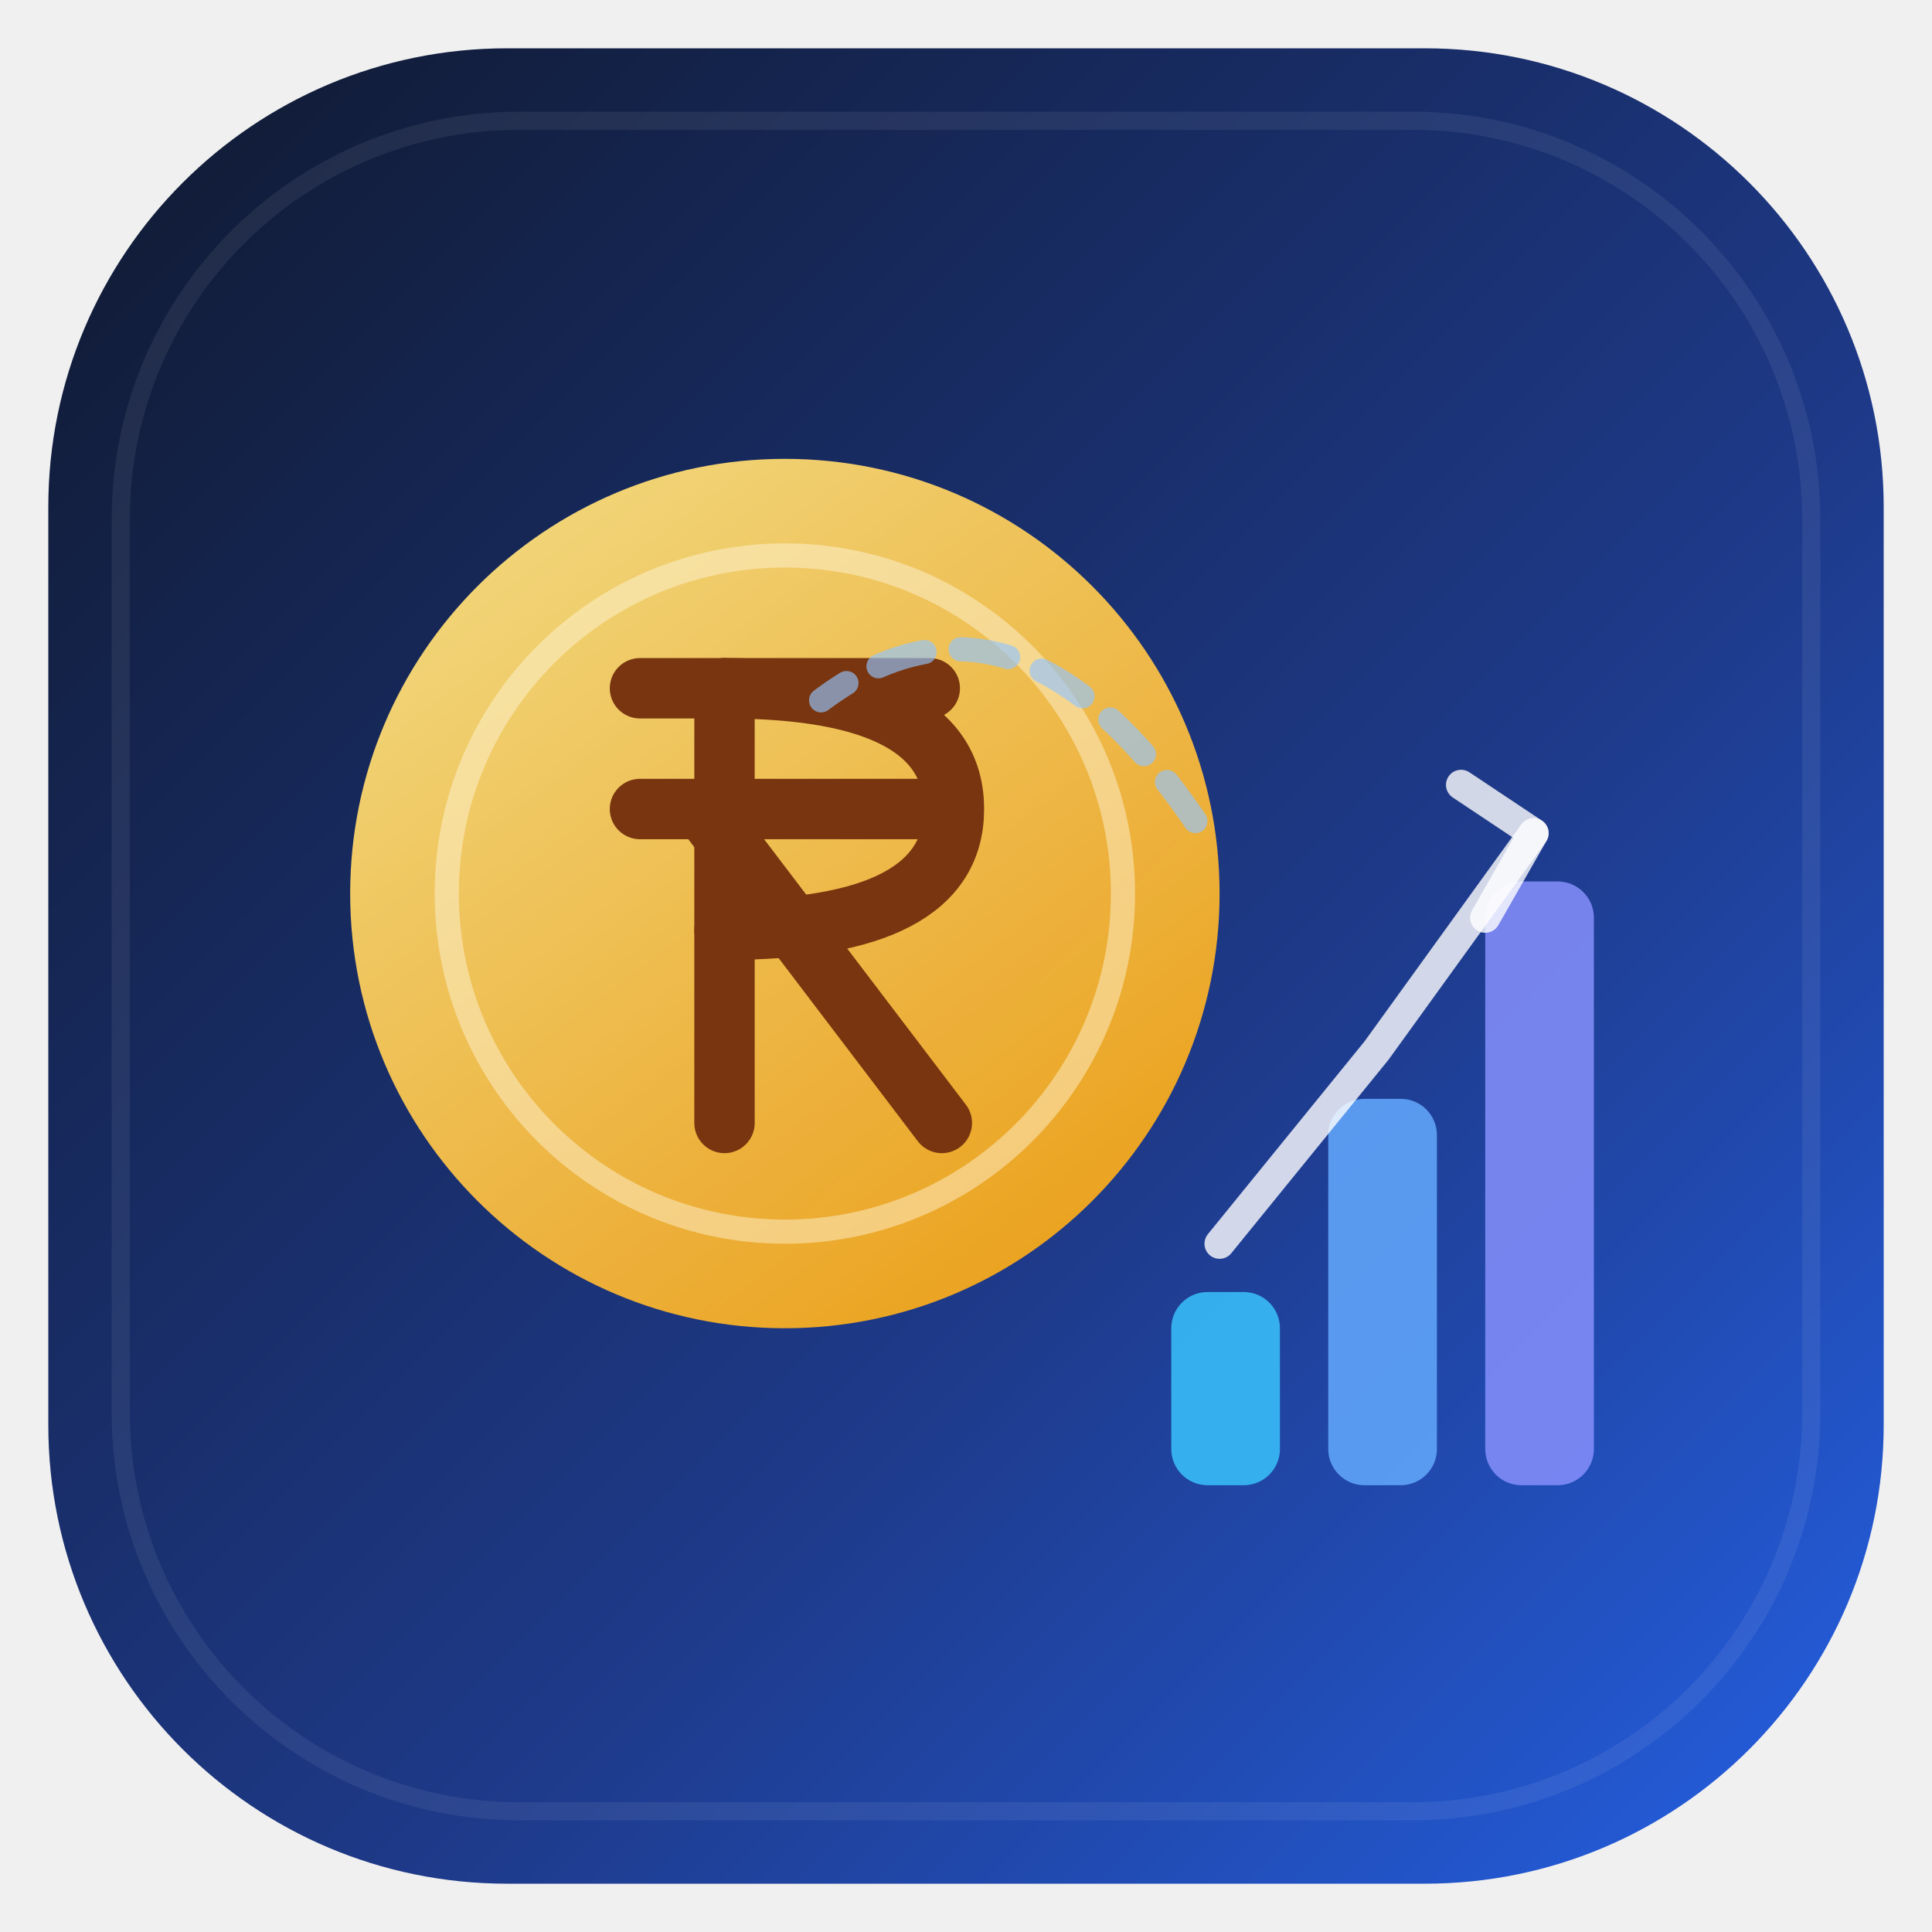
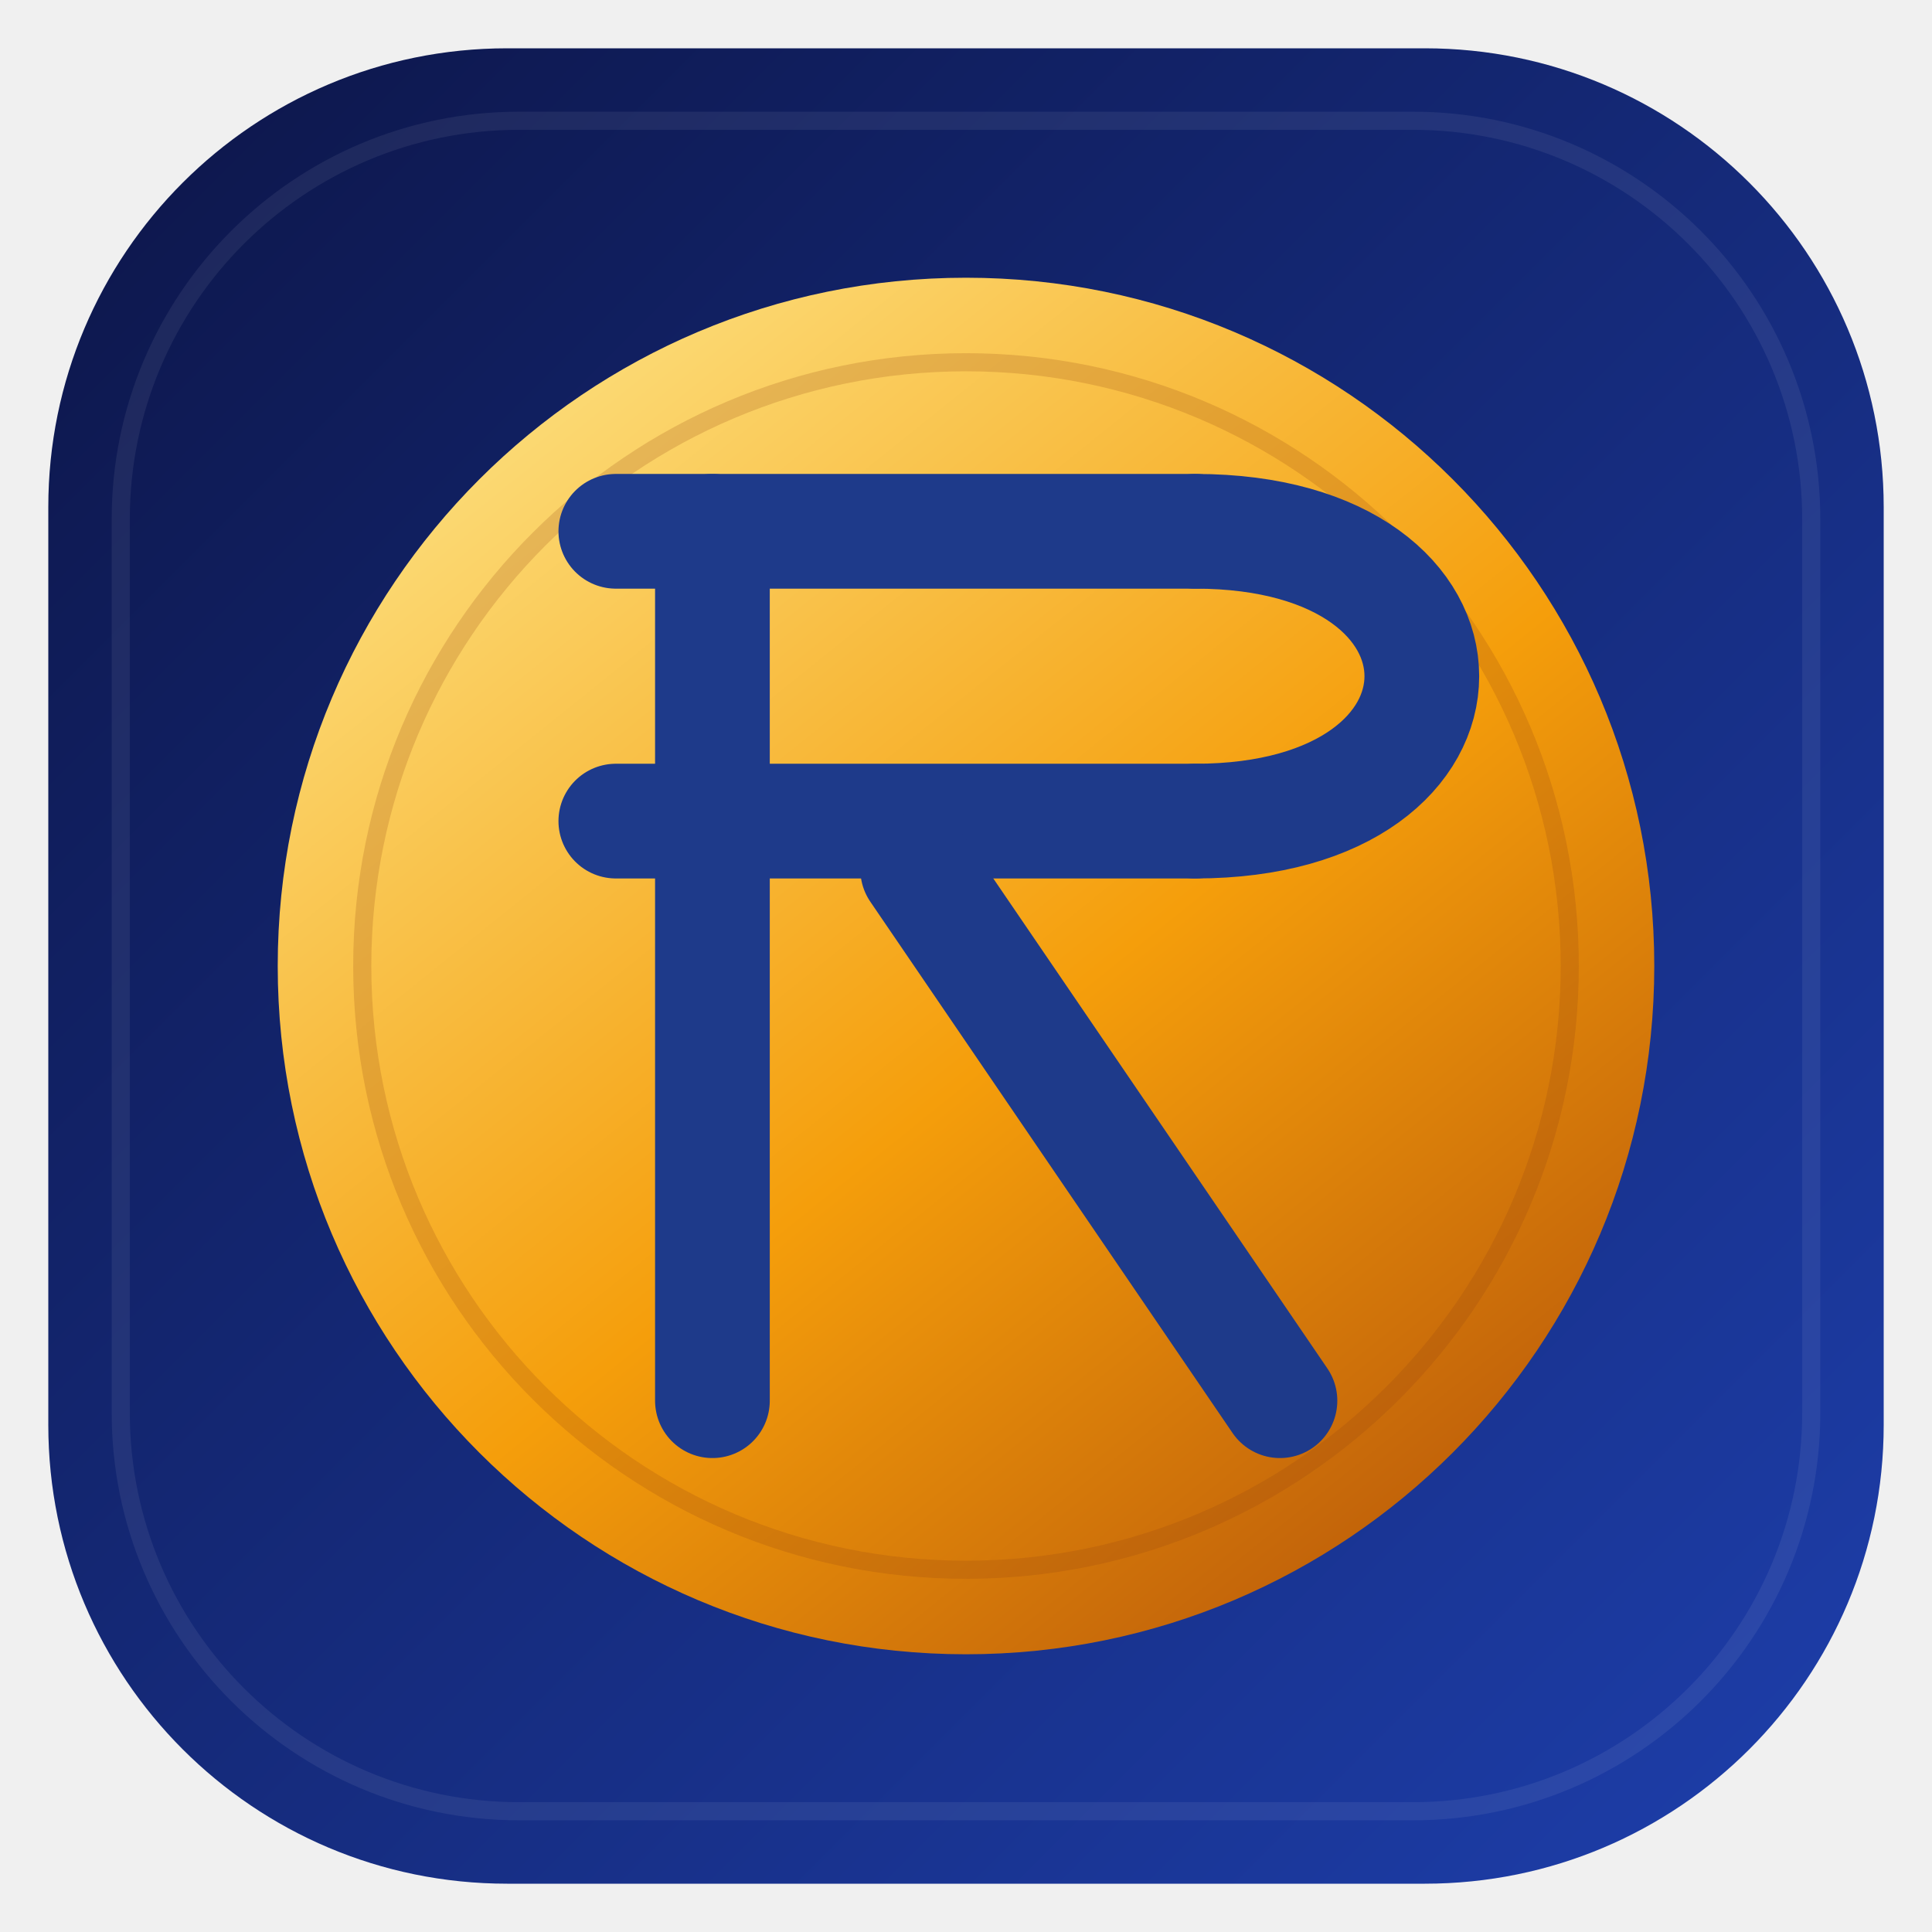
<svg xmlns="http://www.w3.org/2000/svg" width="160" height="160" viewBox="0 0 160 160" fill="none">
  <defs>
    <linearGradient id="bgGrad" x1="0" y1="0" x2="160" y2="160" gradientUnits="userSpaceOnUse">
-       <stop offset="0%" stop-color="#0F172A" />
-       <stop offset="60%" stop-color="#1E3A8A" />
-       <stop offset="100%" stop-color="#2563EB" />
+       <stop offset="0%" stop-color="#0C1445" />
+       <stop offset="100%" stop-color="#1E40AF" />
    </linearGradient>
-     <linearGradient id="coinGrad" x1="40" y1="30" x2="100" y2="110" gradientUnits="userSpaceOnUse">
-       <stop stop-color="#FDE68A" />
-       <stop offset="1" stop-color="#F59E0B" />
-     </linearGradient>
-     <linearGradient id="barGrad" x1="0" y1="1" x2="0" y2="0" gradientUnits="objectBoundingBox">
-       <stop stop-color="#38BDF8" />
-       <stop offset="1" stop-color="#818CF8" />
+     <linearGradient id="coinGrad" x1="35" y1="24" x2="125" y2="136" gradientUnits="userSpaceOnUse">
+       <stop offset="0%" stop-color="#FDE68A" />
+       <stop offset="55%" stop-color="#F59E0B" />
+       <stop offset="100%" stop-color="#B45309" />
    </linearGradient>
  </defs>
  <rect x="4" y="4" width="152" height="152" rx="38" fill="url(#bgGrad)" />
  <rect x="10" y="10" width="140" height="140" rx="33" stroke="white" stroke-opacity="0.07" stroke-width="1.5" />
-   <circle cx="65" cy="74" r="36" fill="url(#coinGrad)" opacity="0.95" />
-   <circle cx="65" cy="74" r="28" stroke="#FFF8E1" stroke-width="2" fill="none" opacity="0.45" />
-   <line x1="60" y1="57" x2="60" y2="93" stroke="#78350F" stroke-width="5" stroke-linecap="round" />
-   <line x1="53" y1="57" x2="77" y2="57" stroke="#78350F" stroke-width="5" stroke-linecap="round" />
-   <line x1="53" y1="67" x2="77" y2="67" stroke="#78350F" stroke-width="5" stroke-linecap="round" />
-   <path d="M60 57 Q79 57 79 67 Q79 77 60 77" stroke="#78350F" stroke-width="5" fill="none" stroke-linecap="round" stroke-linejoin="round" />
-   <line x1="59" y1="68" x2="78" y2="93" stroke="#78350F" stroke-width="5" stroke-linecap="round" />
-   <rect x="97" y="107" width="9" height="16" rx="3" fill="#38BDF8" opacity="0.88" />
-   <rect x="110" y="91" width="9" height="32" rx="3" fill="#60A5FA" opacity="0.88" />
-   <rect x="123" y="73" width="9" height="50" rx="3" fill="#818CF8" opacity="0.88" />
-   <polyline points="101,103 114,87 127,69" stroke="white" stroke-width="2.5" stroke-linecap="round" stroke-linejoin="round" fill="none" opacity="0.8" />
-   <polyline points="121,65 127,69 123,76" stroke="white" stroke-width="2.5" stroke-linecap="round" stroke-linejoin="round" fill="none" opacity="0.8" />
-   <path d="M99 68 Q84 46 68 58" stroke="#93C5FD" stroke-width="2" fill="none" stroke-linecap="round" stroke-dasharray="4 3" opacity="0.65" />
+   <circle cx="80" cy="80" r="57" fill="url(#coinGrad)" />
+   <circle cx="80" cy="80" r="50" stroke="#92400E" stroke-width="1.5" fill="none" opacity="0.2" />
+   <line x1="59" y1="44" x2="59" y2="116" stroke="#1E3A8A" stroke-width="9.5" stroke-linecap="round" />
+   <line x1="51" y1="44" x2="99" y2="44" stroke="#1E3A8A" stroke-width="9.5" stroke-linecap="round" />
+   <line x1="51" y1="68" x2="99" y2="68" stroke="#1E3A8A" stroke-width="9.5" stroke-linecap="round" />
+   <path d="M 99,44 C 124,44 124,68 99,68" stroke="#1E3A8A" stroke-width="9.5" fill="none" stroke-linecap="round" stroke-linejoin="round" />
+   <line x1="76" y1="72" x2="106" y2="116" stroke="#1E3A8A" stroke-width="9.5" stroke-linecap="round" />
</svg>
